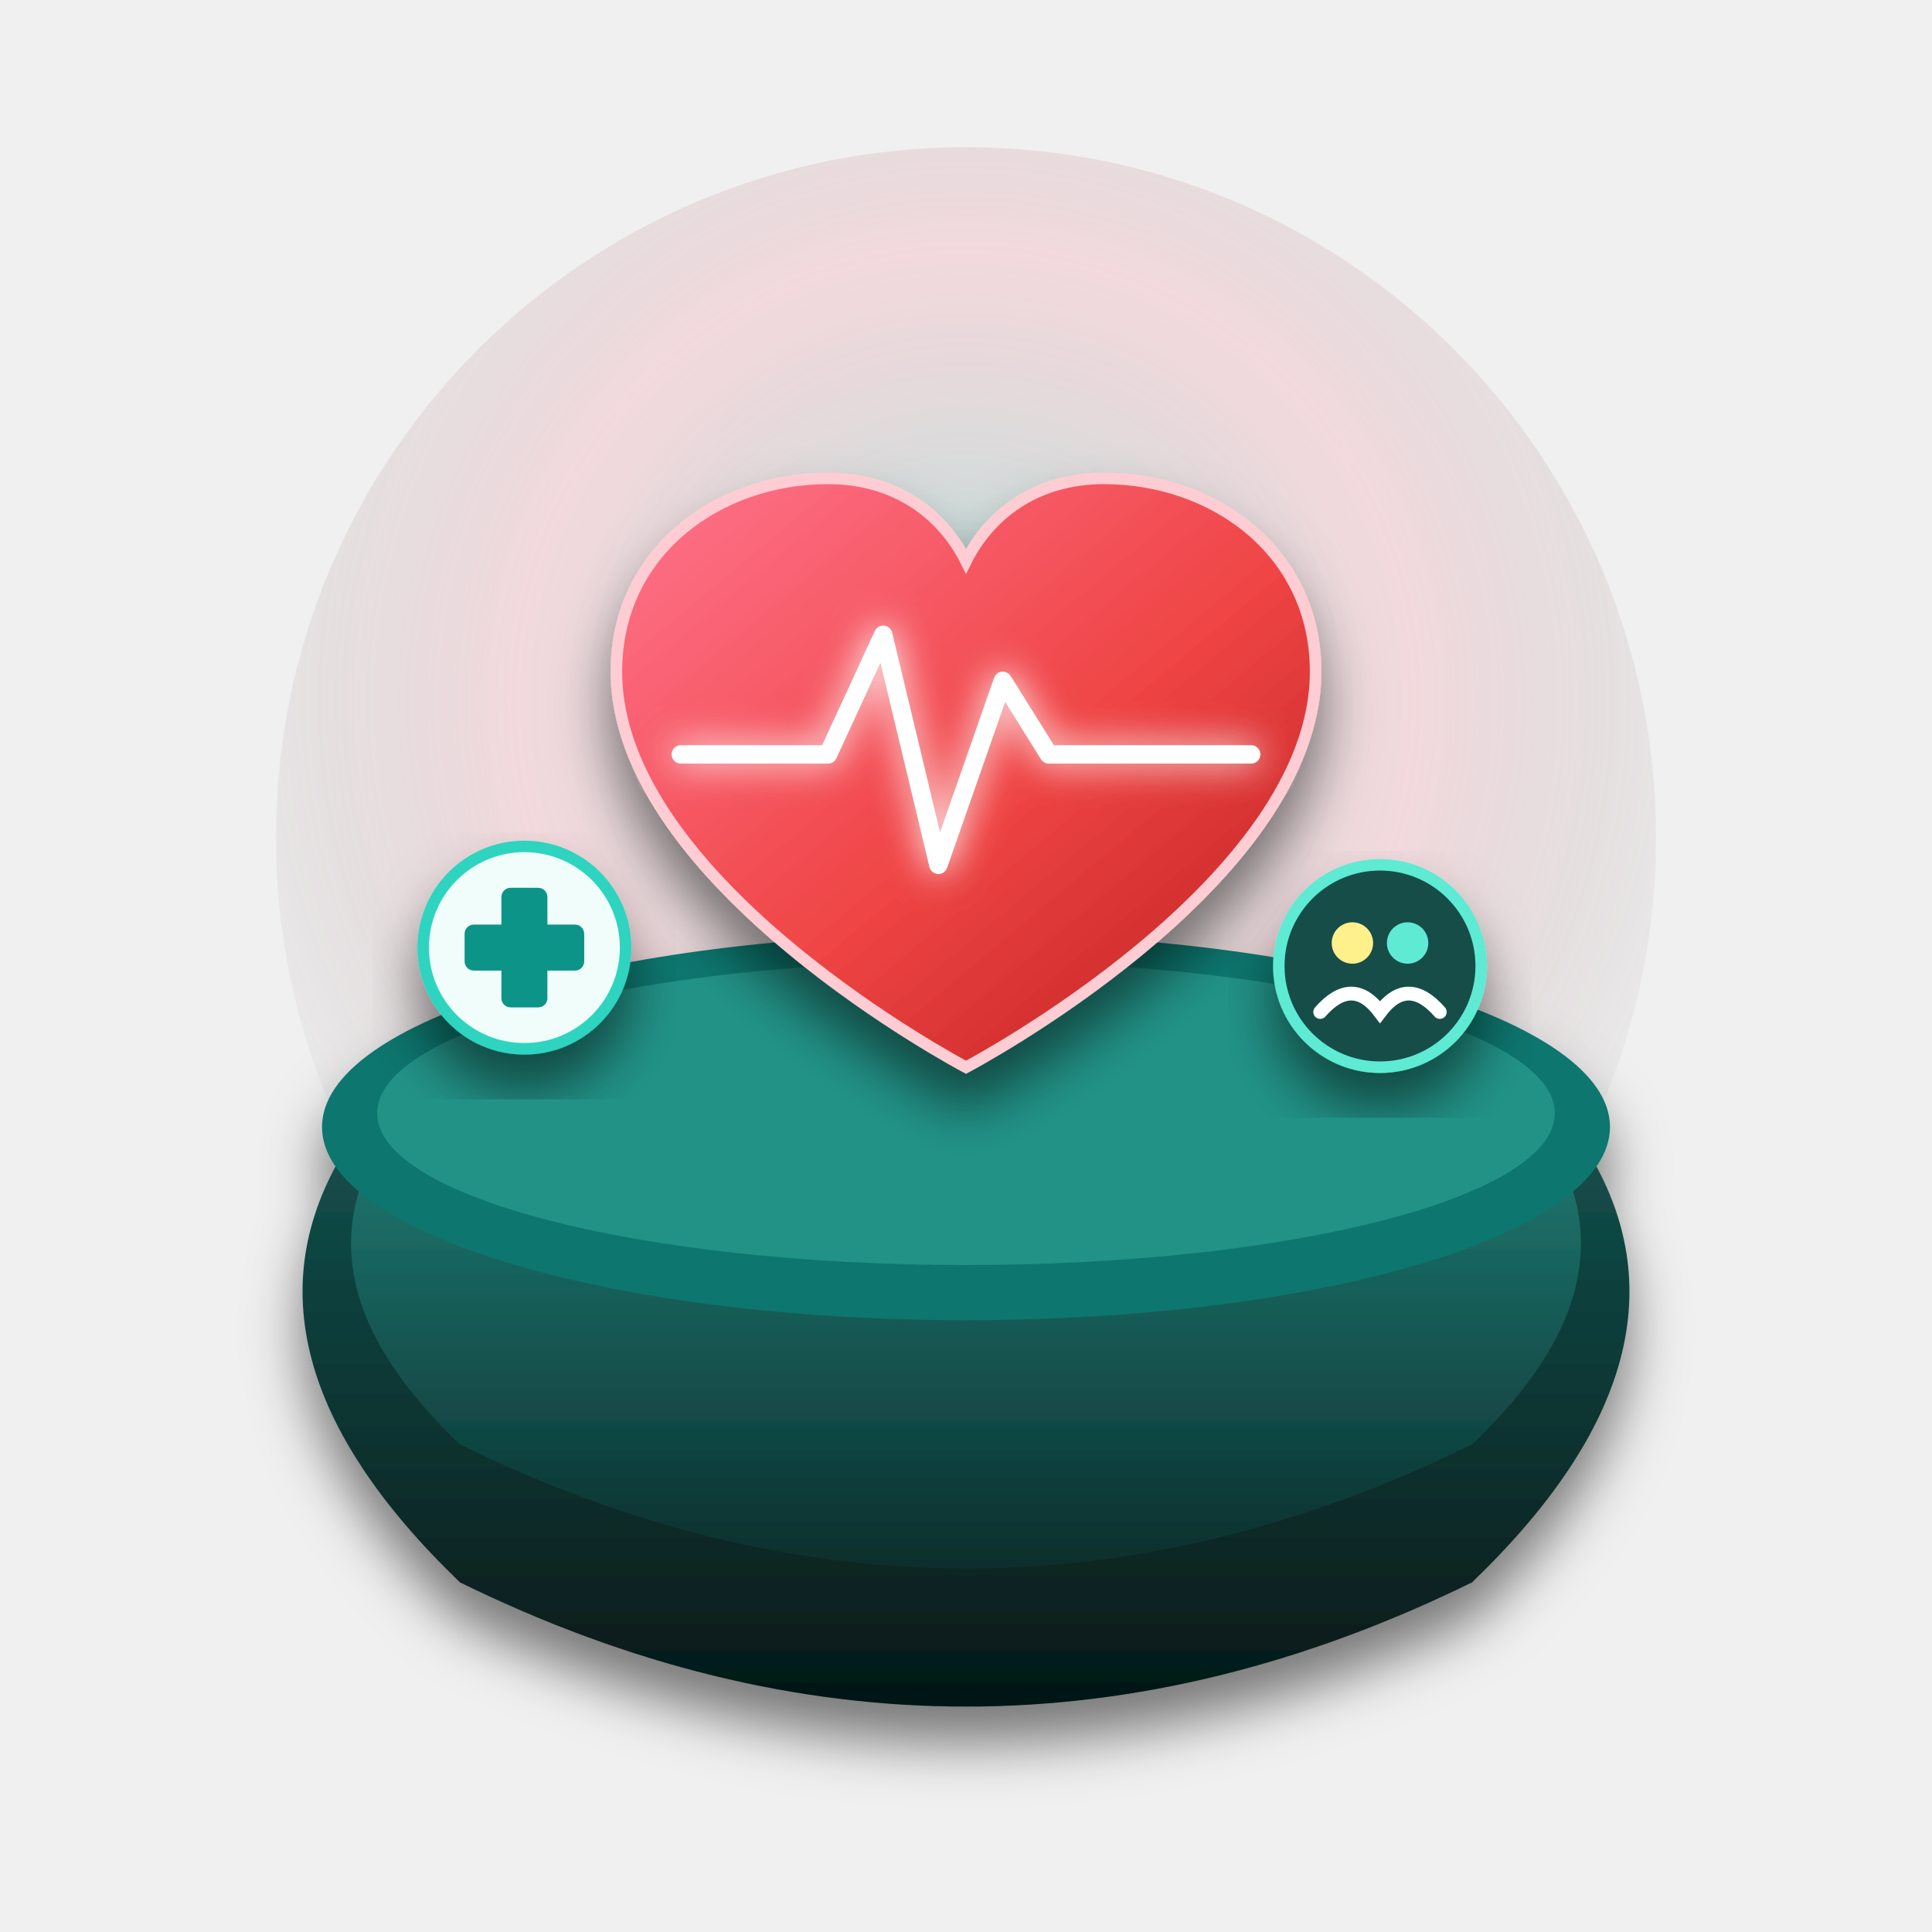
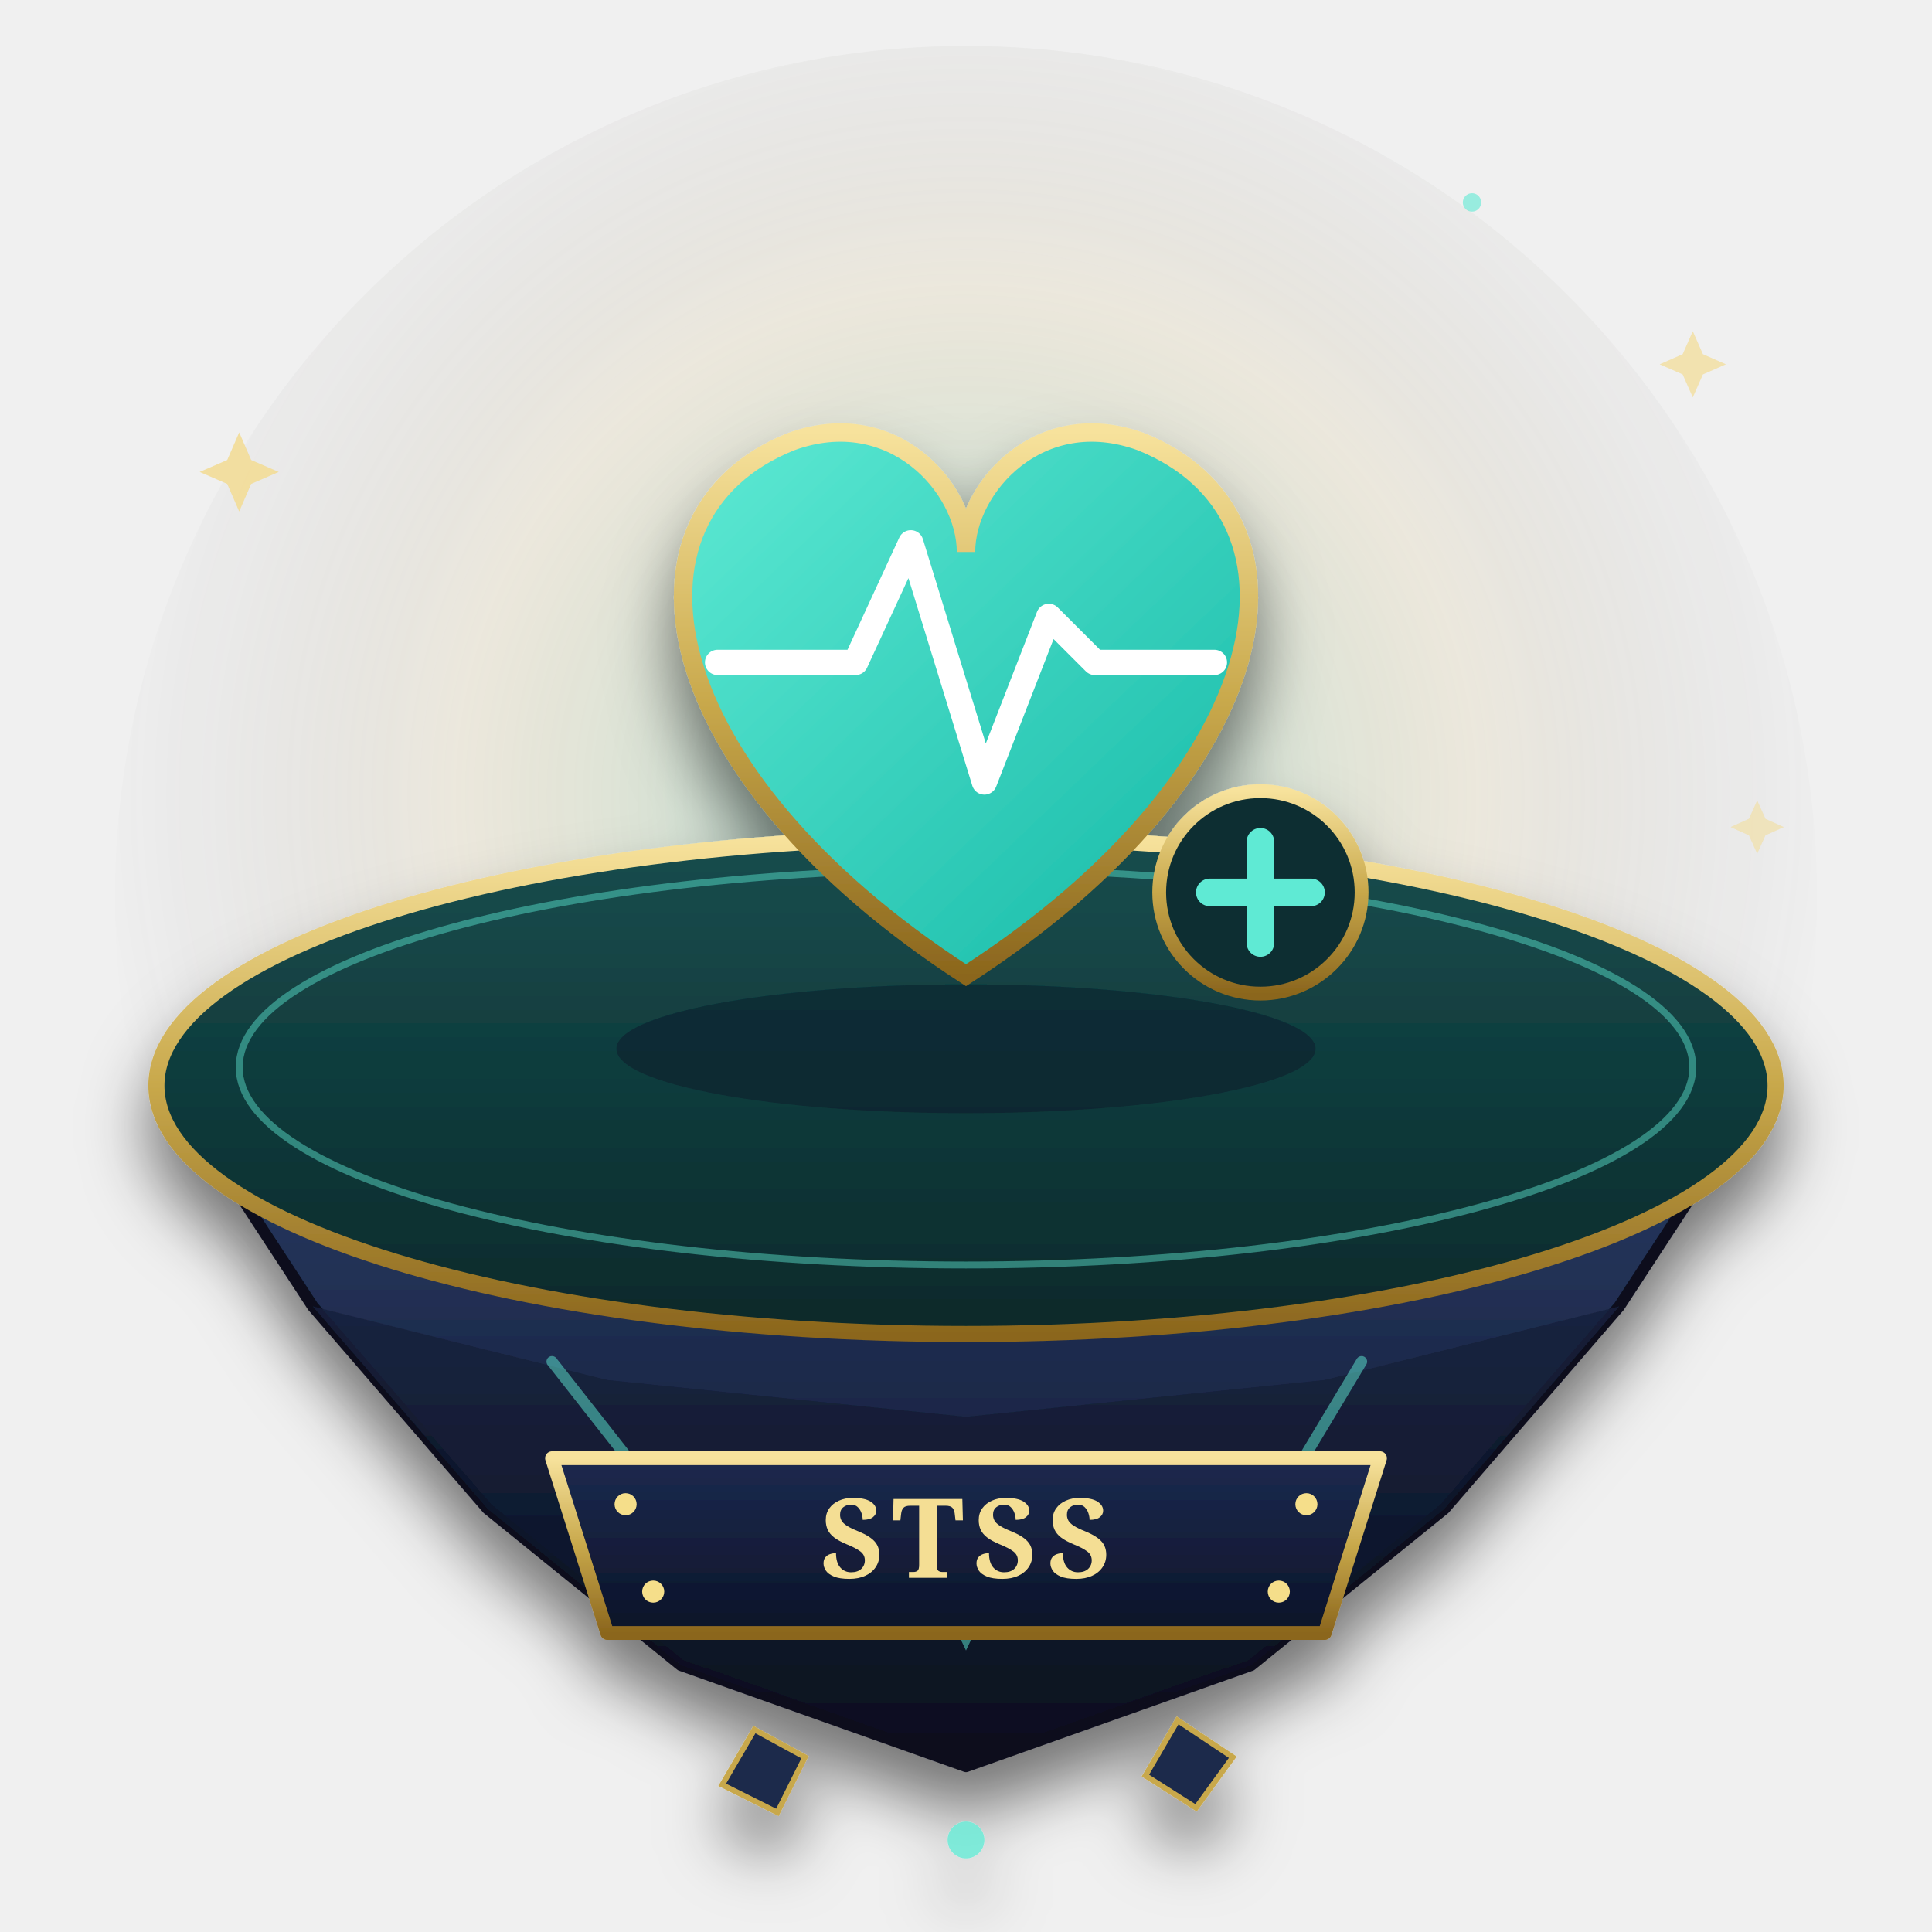
<svg xmlns="http://www.w3.org/2000/svg" viewBox="0 0 420 420" width="420" height="420">
  <defs>
-     <linearGradient id="stRockDeep" x1="0" y1="0" x2="0" y2="1">
-       <stop offset="0" stop-color="#134e4a" />
-       <stop offset="0.6" stop-color="#0b2e2c" />
-       <stop offset="1" stop-color="#051716" />
+     <radialGradient id="istssHalo" cx="0.5" cy="0.44" r="0.52">
+       <stop offset="0" stop-color="#14b8a6" stop-opacity="0.34" />
+       <stop offset="0.58" stop-color="#c8a84b" stop-opacity="0.12" />
+       <stop offset="1" stop-color="#070b1a" stop-opacity="0" />
+     </radialGradient>
+     <linearGradient id="istssRockTop" x1="0" y1="0" x2="0" y2="1">
+       <stop offset="0" stop-color="#2c3e68" />
+       <stop offset="0.55" stop-color="#192544" />
+       <stop offset="1" stop-color="#0d1428" />
    </linearGradient>
-     <linearGradient id="stRockTop" x1="0" y1="0" x2="0" y2="1">
-       <stop offset="0" stop-color="#1f7a73" />
-       <stop offset="0.6" stop-color="#134e4a" />
-       <stop offset="1" stop-color="#0a2e2c" />
+     <linearGradient id="istssRockDeep" x1="0" y1="0" x2="0" y2="1">
+       <stop offset="0" stop-color="#18223d" />
+       <stop offset="1" stop-color="#080d1b" />
    </linearGradient>
-     <linearGradient id="stHeart" x1="0" y1="0" x2="1" y2="1">
-       <stop offset="0" stop-color="#ff758f" />
-       <stop offset="0.55" stop-color="#ef4444" />
-       <stop offset="1" stop-color="#b91c1c" />
+     <linearGradient id="istssPlateau" x1="0" y1="0" x2="0" y2="1">
+       <stop offset="0" stop-color="#164d4e" />
+       <stop offset="1" stop-color="#0a292a" />
    </linearGradient>
-     <radialGradient id="stHalo" cx="0.5" cy="0.4" r="0.6">
-       <stop offset="0" stop-color="#2dd4bf" stop-opacity="0.36" />
-       <stop offset="0.55" stop-color="#fb7185" stop-opacity="0.18" />
-       <stop offset="1" stop-color="#000000" stop-opacity="0" />
-     </radialGradient>
-     <filter id="stShadow" x="-25%" y="-25%" width="150%" height="150%">
-       <feDropShadow dx="0" dy="8" stdDeviation="6" flood-color="#000" flood-opacity="0.5" />
-     </filter>
-     <filter id="stGlow" x="-30%" y="-30%" width="160%" height="160%">
-       <feGaussianBlur stdDeviation="4" result="b" />
-       <feMerge>
-         <feMergeNode in="b" />
-         <feMergeNode in="SourceGraphic" />
-       </feMerge>
+     <linearGradient id="istssGold" x1="0" y1="0" x2="0" y2="1">
+       <stop offset="0" stop-color="#f7e29c" />
+       <stop offset="0.5" stop-color="#c8a84b" />
+       <stop offset="1" stop-color="#8b661d" />
+     </linearGradient>
+     <linearGradient id="istssAccent" x1="0" y1="0" x2="1" y2="1">
+       <stop offset="0" stop-color="#5eead4" />
+       <stop offset="1" stop-color="#14b8a6" />
+     </linearGradient>
+     <linearGradient id="istssBanner" x1="0" y1="0" x2="0" y2="1">
+       <stop offset="0" stop-color="#1c2a4f" />
+       <stop offset="1" stop-color="#0c1328" />
+     </linearGradient>
+     <filter id="istssShadow" x="-25%" y="-25%" width="150%" height="150%">
+       <feDropShadow dx="0" dy="9" stdDeviation="7" flood-color="#000000" flood-opacity="0.52" />
    </filter>
  </defs>
-   <circle cx="210" cy="182" r="150" fill="url(#stHalo)" />
-   <g filter="url(#stShadow)">
-     <path d="M 75 250 Q 210 275 345 250 Q 372 294 320 344 Q 210 398 100 344 Q 48 294 75 250 Z" fill="url(#stRockDeep)" />
-     <path d="M 85 245 Q 210 268 335 245 Q 358 278 320 314 Q 210 368 100 314 Q 62 278 85 245 Z" fill="url(#stRockTop)" />
-     <ellipse cx="210" cy="245" rx="140" ry="42" fill="#0f766e" />
-     <ellipse cx="210" cy="242" rx="128" ry="33" fill="#5eead4" fill-opacity="0.25" />
+   <circle cx="210" cy="195" r="185" fill="url(#istssHalo)" />
+   <g fill="#f2dc96">
+     <path d="M52 94 l2.6 6 6 2.6 -6 2.6 -2.6 6 -2.6 -6 -6 -2.6 6 -2.6 Z" opacity="0.88" />
+     <path d="M368 72 l2.2 5 5 2.2 -5 2.2 -2.2 5 -2.2 -5 -5 -2.2 5 -2.2 Z" opacity="0.72" />
+     <path d="M382 174 l1.8 4 4 1.8 -4 1.8 -1.8 4 -1.8 -4 -4 -1.8 4 -1.8 Z" opacity="0.55" />
+     <circle cx="64" cy="210" r="2.4" fill="#5eead4" opacity="0.65" />
+     <circle cx="352" cy="264" r="2.6" opacity="0.5" />
+     <circle cx="320" cy="44" r="2" fill="#5eead4" opacity="0.6" />
  </g>
-   <g filter="url(#stShadow)">
-     <path d="M 210 232 C 210 232 134 192 134 146 C 134 120 156 104 180 104 C 195 104 205 112 210 122 C 215 112 225 104 240 104 C 264 104 286 120 286 146 C 286 192 210 232 210 232 Z" fill="url(#stHeart)" stroke="#fecdd3" stroke-width="2.5" />
-     <path d="M 148 164 L 180 164 L 192 138 L 204 188 L 218 148 L 228 164 L 272 164" fill="none" stroke="#ffffff" stroke-width="4" stroke-linecap="round" stroke-linejoin="round" filter="url(#stGlow)" />
-   </g>
-   <g transform="translate(114, 206)" filter="url(#stShadow)">
-     <circle cx="0" cy="0" r="22" fill="#f0fdfa" stroke="#2dd4bf" stroke-width="2.5" />
-     <rect x="-5" y="-13" width="10" height="26" rx="2" fill="#0d9488" />
-     <rect x="-13" y="-5" width="26" height="10" rx="2" fill="#0d9488" />
-   </g>
-   <g transform="translate(300, 210)" filter="url(#stShadow)">
-     <circle cx="0" cy="0" r="22" fill="#134e4a" stroke="#5eead4" stroke-width="2.5" />
-     <circle cx="-6" cy="-5" r="4.5" fill="#fef08a" />
-     <circle cx="6" cy="-5" r="4.5" fill="#5eead4" />
-     <path d="M -13 10 Q -6 2 0 10 Q 6 2 13 10" fill="none" stroke="#ffffff" stroke-width="3" stroke-linecap="round" />
+   <g filter="url(#istssShadow)">
+     <path d="M34 232 L210 264 L386 232 L352 284 L314 328 L272 362 L210 384 L148 362 L106 328 L68 284 Z" fill="url(#istssRockTop)" stroke="#080e1d" stroke-width="2.5" stroke-linejoin="round" />
+     <path d="M68 284 L132 300 L210 308 L288 300 L352 284 L314 328 L272 362 L210 384 L148 362 L106 328 Z" fill="url(#istssRockDeep)" opacity="0.85" />
+     <path d="M120 296 L142 324 M296 296 L278 326 M192 318 L210 356 L228 318" stroke="#5eead4" stroke-width="2.4" stroke-linecap="round" opacity="0.5" fill="none" />
+     <polygon points="164,376 175,382 169,394 157,388" fill="#1b294c" stroke="#c8a84b" stroke-width="1.2" />
+     <polygon points="256,374 268,382 260,393 249,386" fill="#1b294c" stroke="#c8a84b" stroke-width="1.2" />
+     <circle cx="210" cy="400" r="4" fill="#5eead4" opacity="0.75" />
+     <ellipse cx="210" cy="236" rx="176" ry="54" fill="url(#istssPlateau)" stroke="url(#istssGold)" stroke-width="3.5" />
+     <ellipse cx="210" cy="232" rx="158" ry="43" fill="none" stroke="#5eead4" stroke-width="1.5" stroke-opacity="0.45" />
+     <g transform="translate(210 148)">
+       <ellipse cx="0" cy="80" rx="76" ry="14" fill="#091326" opacity="0.45" />
+       <path d="M0 64 C-68 20 -78 -36 -38 -52 C-16 -60 0 -42 0 -28 C0 -42 16 -60 38 -52 C78 -36 68 20 0 64 Z" fill="url(#istssAccent)" stroke="url(#istssGold)" stroke-width="4" />
+       <path d="M-54 -4 H-24 L-12 -30 L4 22 L18 -14 L28 -4 H54" fill="none" stroke="#ffffff" stroke-width="5.5" stroke-linecap="round" stroke-linejoin="round" />
+       <g transform="translate(64 46)">
+         <circle r="22" fill="#0f2f33" stroke="url(#istssGold)" stroke-width="3" />
+         <path d="M0 -11 V11 M-11 0 H11" stroke="#5eead4" stroke-width="6" stroke-linecap="round" />
+       </g>
+     </g>
+     <g transform="translate(210 336)">
+       <path d="M-90 -19 L90 -19 L78 19 L-78 19 Z" fill="url(#istssBanner)" stroke="url(#istssGold)" stroke-width="3" stroke-linejoin="round" />
+       <g fill="#f5de8a">
+         <circle cx="-74" cy="-9" r="2.4" />
+         <circle cx="74" cy="-9" r="2.4" />
+         <circle cx="-68" cy="10" r="2.4" />
+         <circle cx="68" cy="10" r="2.4" />
+       </g>
+       <text x="0" y="7" text-anchor="middle" font-family="Cinzel, Georgia, serif" font-size="24" font-weight="700" fill="#f4de94" letter-spacing="2">STSS</text>
+     </g>
  </g>
</svg>
